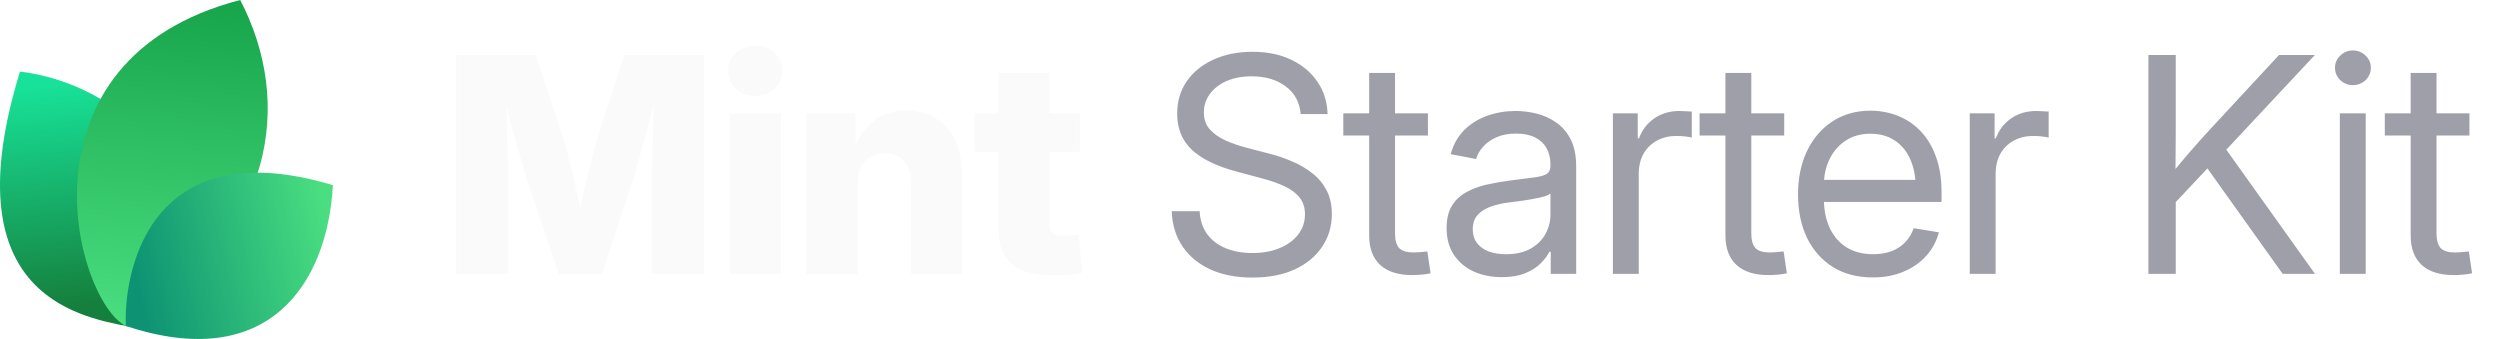
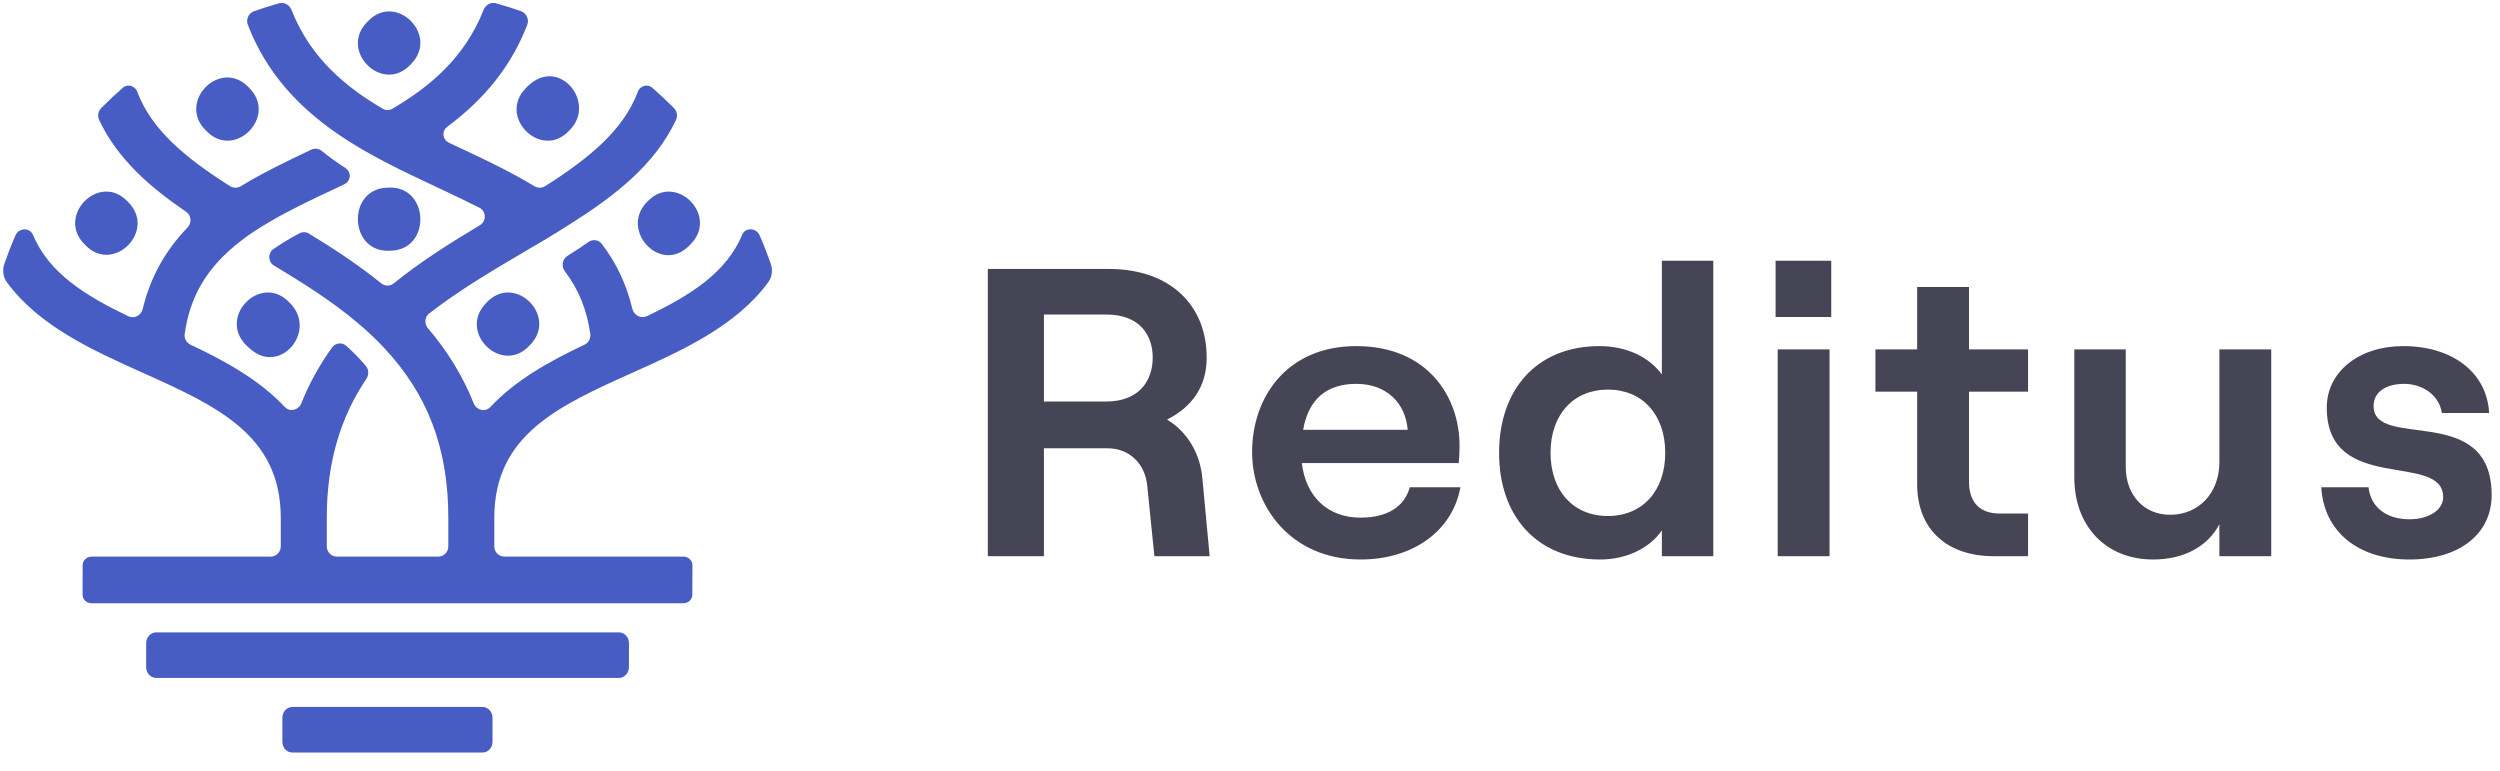
- <svg xmlns="http://www.w3.org/2000/svg" width="177" height="24" viewBox="0 0 177 24" fill="none">
-   <path d="M9.061 23.108C5.268 22.377 -3.391 20.627 1.417 5.064C9.634 6.099 16.973 14.064 9.061 23.108Z" fill="url(#paint0_linear_17557_2145)" />
-   <path d="M8.919 23.094C5.276 21.222 0.784 4.209 17.007 0C20.757 7.193 19.621 16.545 8.919 23.094Z" fill="url(#paint1_linear_17557_2145)" />
-   <path d="M8.914 23.079C8.735 19.882 10.159 9.085 23.57 13.111C23.181 20.123 18.984 26.418 8.914 23.079Z" fill="url(#paint2_linear_17557_2145)" />
-   <path d="M32.301 19.392V3.894H37.938L39.925 9.948C40.036 10.315 40.164 10.787 40.31 11.362C40.462 11.938 40.611 12.552 40.757 13.204C40.91 13.855 41.048 14.483 41.173 15.086C41.305 15.682 41.412 16.192 41.495 16.615H40.695C40.771 16.192 40.871 15.682 40.996 15.086C41.128 14.49 41.267 13.866 41.412 13.214C41.565 12.562 41.714 11.948 41.86 11.373C42.005 10.79 42.133 10.315 42.244 9.948L44.2 3.894H49.848V19.392H46.166V12.704C46.166 12.357 46.173 11.917 46.187 11.383C46.2 10.849 46.214 10.27 46.228 9.646C46.249 9.022 46.266 8.391 46.28 7.753C46.301 7.115 46.311 6.519 46.311 5.964H46.623C46.485 6.561 46.332 7.181 46.166 7.826C45.999 8.471 45.833 9.102 45.666 9.719C45.507 10.336 45.351 10.901 45.198 11.414C45.053 11.928 44.928 12.357 44.824 12.704L42.608 19.392H39.561L37.314 12.704C37.203 12.357 37.072 11.928 36.919 11.414C36.773 10.901 36.614 10.34 36.441 9.729C36.274 9.112 36.104 8.481 35.931 7.836C35.764 7.192 35.608 6.567 35.463 5.964H35.827C35.834 6.512 35.844 7.105 35.858 7.743C35.872 8.374 35.886 9.005 35.9 9.636C35.92 10.26 35.938 10.839 35.952 11.373C35.965 11.907 35.972 12.351 35.972 12.704V19.392H32.301ZM51.668 19.392V8.024H55.288V19.392H51.668ZM53.468 6.786C52.927 6.786 52.473 6.616 52.105 6.276C51.738 5.93 51.554 5.507 51.554 5.007C51.554 4.508 51.738 4.088 52.105 3.749C52.473 3.409 52.927 3.239 53.468 3.239C54.009 3.239 54.463 3.409 54.83 3.749C55.198 4.082 55.382 4.501 55.382 5.007C55.382 5.507 55.198 5.93 54.83 6.276C54.463 6.616 54.009 6.786 53.468 6.786ZM60.708 13.027V19.392H57.088V8.024H60.551L60.593 10.967H60.281C60.593 10.024 61.061 9.268 61.685 8.7C62.309 8.124 63.138 7.836 64.171 7.836C64.975 7.836 65.672 8.017 66.262 8.377C66.851 8.731 67.302 9.234 67.614 9.885C67.933 10.537 68.092 11.307 68.092 12.194V19.392H64.483V12.912C64.483 12.26 64.32 11.754 63.994 11.394C63.675 11.033 63.221 10.853 62.632 10.853C62.25 10.853 61.914 10.936 61.623 11.102C61.332 11.269 61.106 11.515 60.947 11.841C60.787 12.16 60.708 12.555 60.708 13.027ZM76.456 8.024V10.749H69.008V8.024H76.456ZM70.683 5.163H74.292V15.783C74.292 16.102 74.361 16.334 74.5 16.48C74.646 16.625 74.899 16.698 75.259 16.698C75.405 16.698 75.596 16.688 75.831 16.667C76.074 16.646 76.251 16.629 76.362 16.615L76.632 19.309C76.313 19.378 75.963 19.427 75.582 19.455C75.207 19.482 74.836 19.496 74.469 19.496C73.2 19.496 72.25 19.222 71.619 18.674C70.995 18.127 70.683 17.308 70.683 16.22V5.163Z" fill="#FAFAFA" />
-   <path d="M88.667 19.652C87.523 19.652 86.528 19.458 85.682 19.07C84.843 18.681 84.188 18.137 83.716 17.437C83.245 16.736 82.992 15.908 82.957 14.951H84.933C84.968 15.596 85.148 16.14 85.474 16.584C85.8 17.021 86.24 17.354 86.795 17.582C87.35 17.804 87.974 17.915 88.667 17.915C89.388 17.915 90.026 17.801 90.581 17.572C91.143 17.343 91.583 17.024 91.902 16.615C92.228 16.199 92.391 15.717 92.391 15.169C92.391 14.698 92.266 14.306 92.017 13.994C91.767 13.675 91.413 13.408 90.956 13.193C90.498 12.978 89.954 12.787 89.323 12.621L87.502 12.132C86.123 11.765 85.082 11.255 84.382 10.603C83.689 9.944 83.342 9.095 83.342 8.055C83.342 7.174 83.571 6.404 84.028 5.746C84.486 5.087 85.117 4.577 85.921 4.217C86.726 3.849 87.645 3.666 88.678 3.666C89.718 3.666 90.63 3.853 91.413 4.227C92.204 4.602 92.824 5.122 93.275 5.787C93.726 6.446 93.965 7.209 93.993 8.076H92.089C92.013 7.23 91.656 6.574 91.018 6.11C90.387 5.638 89.586 5.403 88.615 5.403C87.95 5.403 87.36 5.513 86.847 5.735C86.341 5.957 85.946 6.262 85.661 6.651C85.377 7.032 85.235 7.469 85.235 7.961C85.235 8.447 85.377 8.849 85.661 9.168C85.946 9.48 86.317 9.74 86.774 9.948C87.232 10.149 87.724 10.319 88.251 10.457L89.884 10.884C90.439 11.023 90.977 11.206 91.496 11.435C92.023 11.657 92.495 11.934 92.911 12.267C93.334 12.593 93.67 12.995 93.92 13.474C94.17 13.945 94.294 14.504 94.294 15.149C94.294 16.015 94.066 16.788 93.608 17.468C93.157 18.148 92.512 18.681 91.673 19.07C90.834 19.458 89.832 19.652 88.667 19.652ZM101.097 8.024V9.594H95.106V8.024H101.097ZM96.937 5.163H98.767V16.521C98.767 17 98.865 17.347 99.059 17.562C99.26 17.77 99.6 17.874 100.078 17.874C100.21 17.874 100.366 17.867 100.546 17.853C100.733 17.832 100.903 17.815 101.056 17.801L101.285 19.351C101.097 19.392 100.886 19.423 100.65 19.444C100.414 19.465 100.189 19.475 99.974 19.475C98.996 19.475 98.244 19.236 97.717 18.758C97.197 18.272 96.937 17.579 96.937 16.677V5.163ZM106.33 19.621C105.595 19.621 104.932 19.489 104.343 19.226C103.754 18.955 103.285 18.564 102.939 18.05C102.592 17.53 102.419 16.896 102.419 16.147C102.419 15.495 102.547 14.965 102.804 14.556C103.06 14.146 103.403 13.828 103.833 13.599C104.263 13.363 104.742 13.186 105.269 13.068C105.796 12.95 106.333 12.857 106.881 12.787C107.574 12.69 108.132 12.617 108.555 12.569C108.978 12.52 109.287 12.441 109.481 12.33C109.675 12.212 109.772 12.014 109.772 11.737V11.654C109.772 11.203 109.679 10.815 109.492 10.489C109.311 10.163 109.041 9.91 108.68 9.729C108.32 9.549 107.872 9.459 107.338 9.459C106.805 9.459 106.34 9.546 105.945 9.719C105.556 9.892 105.241 10.118 104.998 10.395C104.755 10.665 104.593 10.953 104.509 11.258L102.71 10.915C102.897 10.222 103.22 9.65 103.677 9.199C104.135 8.748 104.679 8.412 105.31 8.19C105.941 7.968 106.607 7.857 107.307 7.857C107.8 7.857 108.295 7.92 108.795 8.044C109.301 8.169 109.765 8.381 110.188 8.679C110.611 8.97 110.951 9.369 111.208 9.875C111.464 10.374 111.593 11.005 111.593 11.768V19.392H109.793V17.822H109.7C109.568 18.085 109.363 18.359 109.086 18.643C108.809 18.921 108.444 19.153 107.994 19.34C107.543 19.527 106.988 19.621 106.33 19.621ZM106.621 17.998C107.321 17.998 107.904 17.867 108.368 17.603C108.84 17.333 109.19 16.986 109.419 16.563C109.654 16.133 109.772 15.682 109.772 15.211V13.692C109.703 13.769 109.554 13.841 109.325 13.911C109.096 13.973 108.829 14.032 108.524 14.088C108.226 14.143 107.921 14.192 107.609 14.233C107.304 14.275 107.033 14.309 106.798 14.337C106.354 14.393 105.938 14.49 105.549 14.628C105.168 14.76 104.86 14.954 104.624 15.211C104.388 15.467 104.27 15.811 104.27 16.241C104.27 16.615 104.367 16.934 104.561 17.198C104.762 17.461 105.04 17.662 105.393 17.801C105.747 17.933 106.156 17.998 106.621 17.998ZM114.193 19.392V8.024H115.951V9.792H116.045C116.253 9.209 116.61 8.741 117.116 8.388C117.622 8.034 118.219 7.857 118.905 7.857C119.058 7.857 119.217 7.864 119.384 7.878C119.55 7.885 119.682 7.892 119.779 7.899V9.74C119.716 9.719 119.578 9.695 119.363 9.667C119.155 9.639 118.922 9.625 118.666 9.625C118.174 9.625 117.726 9.733 117.324 9.948C116.922 10.163 116.603 10.471 116.367 10.874C116.138 11.276 116.024 11.758 116.024 12.319V19.392H114.193ZM126.322 8.024V9.594H120.33V8.024H126.322ZM122.161 5.163H123.992V16.521C123.992 17 124.089 17.347 124.283 17.562C124.484 17.77 124.824 17.874 125.302 17.874C125.434 17.874 125.59 17.867 125.77 17.853C125.958 17.832 126.127 17.815 126.28 17.801L126.509 19.351C126.322 19.392 126.11 19.423 125.874 19.444C125.639 19.465 125.413 19.475 125.198 19.475C124.221 19.475 123.468 19.236 122.941 18.758C122.421 18.272 122.161 17.579 122.161 16.677V5.163ZM132.604 19.642C131.502 19.642 130.555 19.396 129.765 18.903C128.974 18.404 128.364 17.714 127.934 16.834C127.511 15.946 127.3 14.927 127.3 13.775C127.3 12.611 127.511 11.584 127.934 10.697C128.364 9.802 128.964 9.102 129.734 8.596C130.51 8.089 131.408 7.836 132.428 7.836C133.1 7.836 133.738 7.954 134.341 8.19C134.952 8.426 135.489 8.783 135.954 9.261C136.425 9.74 136.793 10.343 137.056 11.071C137.327 11.792 137.462 12.645 137.462 13.63V14.296H128.433V12.735H136.463L135.631 13.297C135.631 12.541 135.506 11.876 135.257 11.3C135.007 10.725 134.643 10.277 134.165 9.958C133.686 9.632 133.107 9.469 132.428 9.469C131.748 9.469 131.162 9.632 130.67 9.958C130.177 10.284 129.796 10.725 129.526 11.279C129.262 11.827 129.13 12.441 129.13 13.12V14.046C129.13 14.864 129.273 15.572 129.557 16.168C129.841 16.757 130.243 17.211 130.763 17.53C131.283 17.842 131.901 17.998 132.615 17.998C133.093 17.998 133.523 17.929 133.905 17.79C134.293 17.645 134.619 17.433 134.882 17.156C135.153 16.879 135.354 16.546 135.486 16.157L137.275 16.449C137.108 17.08 136.81 17.634 136.38 18.113C135.95 18.591 135.413 18.966 134.768 19.236C134.123 19.507 133.402 19.642 132.604 19.642ZM139.459 19.392V8.024H141.217V9.792H141.311C141.519 9.209 141.876 8.741 142.382 8.388C142.888 8.034 143.485 7.857 144.171 7.857C144.324 7.857 144.483 7.864 144.649 7.878C144.816 7.885 144.948 7.892 145.045 7.899V9.74C144.982 9.719 144.844 9.695 144.629 9.667C144.421 9.639 144.188 9.625 143.932 9.625C143.439 9.625 142.992 9.733 142.59 9.948C142.188 10.163 141.869 10.471 141.633 10.874C141.404 11.276 141.29 11.758 141.29 12.319V19.392H139.459ZM153.429 14.961V12.715C153.783 12.257 154.136 11.82 154.49 11.404C154.844 10.981 155.204 10.565 155.572 10.156C155.939 9.74 156.314 9.327 156.695 8.918L161.355 3.894H163.893L157.277 10.967H157.184L153.429 14.961ZM152.108 19.392V3.894H154.043V9.241L154.022 12.559L154.043 13.505V19.392H152.108ZM161.615 19.392L155.967 11.477L157.173 9.969L163.903 19.392H161.615ZM165.661 19.392V8.024H167.492V19.392H165.661ZM166.587 6.027C166.24 6.027 165.942 5.909 165.692 5.673C165.443 5.43 165.318 5.139 165.318 4.799C165.318 4.459 165.443 4.172 165.692 3.936C165.942 3.693 166.24 3.572 166.587 3.572C166.934 3.572 167.232 3.693 167.482 3.936C167.731 4.172 167.856 4.459 167.856 4.799C167.856 5.139 167.731 5.43 167.482 5.673C167.232 5.909 166.934 6.027 166.587 6.027ZM174.836 8.024V9.594H168.844V8.024H174.836ZM170.675 5.163H172.506V16.521C172.506 17 172.603 17.347 172.797 17.562C172.998 17.77 173.338 17.874 173.816 17.874C173.948 17.874 174.104 17.867 174.284 17.853C174.472 17.832 174.641 17.815 174.794 17.801L175.023 19.351C174.836 19.392 174.624 19.423 174.388 19.444C174.153 19.465 173.927 19.475 173.712 19.475C172.735 19.475 171.982 19.236 171.455 18.758C170.935 18.272 170.675 17.579 170.675 16.677V5.163Z" fill="#9F9FA9" />
-   <defs>
-     <linearGradient id="paint0_linear_17557_2145" x1="3.776" y1="5.916" x2="5.232" y2="21.559" gradientUnits="userSpaceOnUse">
-       <stop stop-color="#18E299" />
-       <stop offset="1" stop-color="#15803D" />
-     </linearGradient>
-     <linearGradient id="paint1_linear_17557_2145" x1="12.171" y1="-0.718" x2="10.19" y2="22.983" gradientUnits="userSpaceOnUse">
-       <stop stop-color="#16A34A" />
-       <stop offset="1" stop-color="#4ADE80" />
-     </linearGradient>
-     <linearGradient id="paint2_linear_17557_2145" x1="23.133" y1="15.353" x2="9.338" y2="18.52" gradientUnits="userSpaceOnUse">
-       <stop stop-color="#4ADE80" />
-       <stop offset="1" stop-color="#0D9373" />
-     </linearGradient>
-   </defs>
+ <svg xmlns="http://www.w3.org/2000/svg" width="120" height="37" viewBox="0 0 120 37" fill="none">
+   <g id="Blue_on_white">
+     <g id="g10">
+       <g id="g12">
+         <g id="g14 Clipped">
+           <g id="g14">
+             <g id="Group 6">
+               <path id="path22" fill-rule="evenodd" clip-rule="evenodd" d="M11.701 16.442C11.745 16.494 11.791 16.544 11.84 16.593C11.953 16.708 12.076 16.808 12.205 16.897C13.571 17.815 15.087 15.941 14.031 14.672C13.986 14.62 13.94 14.568 13.892 14.518C13.843 14.469 13.793 14.423 13.741 14.379C12.437 13.268 10.603 15.121 11.701 16.442" fill="#475DC4" />
+               <path id="path26" fill-rule="evenodd" clip-rule="evenodd" d="M4.08 11.75C4.128 11.799 4.179 11.846 4.23 11.891C5.535 13.002 7.367 11.145 6.268 9.827C6.226 9.774 6.179 9.724 6.132 9.675C6.083 9.627 6.034 9.581 5.983 9.537C4.679 8.425 2.845 10.278 3.942 11.599C3.986 11.65 4.032 11.701 4.08 11.75" fill="#475DC4" />
+               <path id="path30" fill-rule="evenodd" clip-rule="evenodd" d="M9.892 6.274C9.94 6.323 9.991 6.37 10.042 6.413C11.347 7.524 13.179 5.668 12.08 4.349C12.038 4.297 11.992 4.247 11.944 4.198C11.895 4.149 11.846 4.103 11.795 4.06C10.491 2.947 8.657 4.802 9.753 6.122C9.797 6.174 9.844 6.225 9.892 6.274" fill="#475DC4" />
+               <path id="path34" fill-rule="evenodd" clip-rule="evenodd" d="M19.571 3.228C19.622 3.184 19.671 3.136 19.719 3.087C19.767 3.037 19.812 2.985 19.855 2.932C20.933 1.595 19.07 -0.23 17.783 0.903C17.732 0.947 17.684 0.994 17.636 1.043C17.589 1.093 17.543 1.144 17.5 1.197C16.423 2.533 18.284 4.359 19.571 3.228" fill="#475DC4" />
+               <path id="path38" fill-rule="evenodd" clip-rule="evenodd" d="M25.253 4.215C25.205 4.264 25.161 4.315 25.118 4.367C24.04 5.704 25.901 7.531 27.187 6.4C27.239 6.355 27.289 6.307 27.336 6.257C27.377 6.215 27.415 6.172 27.451 6.127C28.47 4.896 27.032 3.035 25.676 3.869C25.521 3.963 25.382 4.08 25.253 4.215" fill="#475DC4" />
+               <path id="path42" fill-rule="evenodd" clip-rule="evenodd" d="M31.205 9.551C31.154 9.595 31.106 9.642 31.058 9.691C31.027 9.724 30.998 9.755 30.97 9.789C29.861 11.082 31.588 13.003 32.916 11.94C32.995 11.877 33.07 11.809 33.14 11.735C33.189 11.685 33.234 11.633 33.277 11.58C34.354 10.244 32.492 8.419 31.205 9.551" fill="#475DC4" />
+               <path id="path46" fill-rule="evenodd" clip-rule="evenodd" d="M23.491 14.393C23.44 14.438 23.391 14.485 23.344 14.534C23.297 14.583 23.252 14.635 23.209 14.688C22.13 16.024 23.991 17.851 25.279 16.72C25.33 16.674 25.379 16.627 25.427 16.577C25.474 16.528 25.52 16.476 25.563 16.423C26.64 15.086 24.777 13.261 23.491 14.393" fill="#475DC4" />
+               <path id="path50" fill-rule="evenodd" clip-rule="evenodd" d="M18.52 12.035C18.588 12.039 18.658 12.039 18.728 12.037C18.797 12.034 18.865 12.028 18.934 12.019C20.652 11.807 20.561 9.097 18.832 9.007C18.765 9.003 18.696 9.002 18.627 9.005C18.558 9.007 18.49 9.013 18.422 9.021C16.704 9.233 16.792 11.942 18.52 12.035" fill="#475DC4" />
+               <path id="path54" fill-rule="evenodd" clip-rule="evenodd" d="M29.709 32.54H7.494C7.229 32.54 7.015 32.308 7.015 32.022L7.018 30.872C7.018 30.585 7.232 30.354 7.497 30.354L29.712 30.354C29.977 30.354 30.191 30.585 30.191 30.872L30.189 32.022C30.189 32.308 29.974 32.54 29.709 32.54" fill="#475DC4" />
+               <path id="path62" fill-rule="evenodd" clip-rule="evenodd" d="M23.162 36.122H14.033C13.767 36.122 13.554 35.891 13.554 35.604V34.453C13.554 34.166 13.767 33.934 14.033 33.934H23.162C23.427 33.934 23.641 34.166 23.641 34.453V35.604C23.641 35.891 23.427 36.122 23.162 36.122" fill="#475DC4" />
+               <path id="path58" fill-rule="evenodd" clip-rule="evenodd" d="M37.001 12.676C36.839 12.206 36.658 11.744 36.46 11.292C36.303 10.929 35.779 10.903 35.626 11.269C34.861 13.095 33.135 14.179 31.055 15.174C30.763 15.314 30.427 15.134 30.35 14.814C30.075 13.66 29.592 12.63 28.886 11.707C28.735 11.508 28.452 11.469 28.249 11.614C27.969 11.811 27.622 12.045 27.236 12.284C26.982 12.443 26.934 12.785 27.116 13.025C27.778 13.898 28.177 14.884 28.335 16.038C28.364 16.249 28.246 16.457 28.055 16.546C26.393 17.331 24.753 18.236 23.532 19.541C23.289 19.799 22.873 19.693 22.74 19.362C22.219 18.06 21.485 16.86 20.542 15.756C20.36 15.544 20.379 15.219 20.599 15.048C21.992 13.964 23.562 13.031 25.089 12.132L25.449 11.918C25.622 11.818 25.796 11.714 25.973 11.615C26.468 11.316 26.997 10.999 27.496 10.673C29.503 9.398 31.436 7.912 32.45 5.754C32.539 5.567 32.496 5.335 32.35 5.188C32.001 4.837 31.64 4.5 31.268 4.176C31.201 4.137 31.125 4.109 31.043 4.109C30.854 4.109 30.695 4.221 30.626 4.379C30.619 4.395 30.612 4.411 30.607 4.428C29.924 6.222 28.333 7.562 26.174 8.931C26.013 9.033 25.808 9.034 25.645 8.936C24.464 8.218 23.179 7.612 21.931 7.031L21.543 6.847C21.375 6.766 21.286 6.604 21.286 6.44C21.286 6.31 21.343 6.177 21.463 6.089C23.318 4.712 24.573 3.108 25.309 1.185C25.408 0.927 25.267 0.628 25.011 0.536C24.615 0.397 24.212 0.27 23.805 0.158C23.561 0.089 23.309 0.232 23.214 0.47C22.289 2.823 20.558 4.203 18.842 5.215C18.694 5.303 18.512 5.303 18.363 5.215C16.646 4.203 14.917 2.825 13.989 0.471C13.896 0.233 13.643 0.09 13.398 0.158C12.991 0.271 12.589 0.398 12.193 0.539C11.934 0.629 11.797 0.927 11.894 1.184C12.757 3.432 14.32 5.243 16.72 6.766C17.241 7.098 17.818 7.429 18.483 7.775C19.282 8.192 20.084 8.569 20.971 8.986C20.978 8.988 20.988 8.992 20.994 8.995L21.008 9.004C21.012 9.006 21.015 9.008 21.019 9.01C21.711 9.334 22.378 9.649 23.011 9.97C23.347 10.139 23.356 10.618 23.033 10.811C21.663 11.63 20.214 12.539 18.899 13.603C18.723 13.745 18.479 13.744 18.302 13.602C17.165 12.681 15.94 11.887 14.822 11.209C14.688 11.127 14.518 11.124 14.378 11.197C13.883 11.455 13.463 11.721 13.125 11.955C12.842 12.15 12.86 12.573 13.156 12.748C14.605 13.617 15.995 14.503 17.206 15.531C17.669 15.925 18.065 16.3 18.416 16.675C20.531 18.919 21.519 21.519 21.519 24.854V26.227C21.519 26.498 21.303 26.717 21.034 26.717L16.17 26.717C15.902 26.717 15.686 26.498 15.686 26.227V24.821C15.691 22.244 16.315 20.071 17.582 18.191C17.711 17.998 17.709 17.739 17.558 17.561C17.224 17.168 16.898 16.847 16.621 16.601C16.413 16.416 16.101 16.453 15.939 16.679C15.334 17.519 14.844 18.409 14.464 19.357C14.332 19.688 13.914 19.795 13.672 19.536C12.447 18.233 10.806 17.326 9.146 16.546C8.955 16.458 8.836 16.249 8.865 16.038C9.112 14.209 9.96 12.806 11.525 11.593C11.949 11.255 12.452 10.928 13.052 10.584C14.025 10.021 15.091 9.519 16.222 8.99L16.51 8.853C16.524 8.847 16.537 8.841 16.549 8.833C16.692 8.757 16.788 8.611 16.788 8.44C16.788 8.284 16.709 8.149 16.588 8.068C16.124 7.774 15.74 7.486 15.449 7.247C15.305 7.13 15.113 7.103 14.946 7.182C13.802 7.722 12.643 8.28 11.564 8.935C11.401 9.034 11.196 9.033 11.035 8.931C8.871 7.56 7.278 6.218 6.595 4.423C6.592 4.408 6.586 4.394 6.58 4.379C6.51 4.221 6.349 4.109 6.163 4.109C6.081 4.109 6.007 4.137 5.939 4.175C5.567 4.499 5.206 4.835 4.858 5.186C4.712 5.333 4.669 5.568 4.758 5.756C5.64 7.635 7.216 8.998 8.93 10.163C9.187 10.337 9.215 10.695 9 10.92C7.921 12.042 7.208 13.337 6.851 14.83C6.777 15.14 6.449 15.317 6.163 15.181C4.079 14.185 2.348 13.1 1.58 11.271C1.425 10.906 0.903 10.932 0.744 11.296C0.549 11.742 0.371 12.198 0.209 12.662C0.106 12.961 0.149 13.303 0.336 13.558C1.877 15.649 4.444 16.813 6.814 17.876C10.384 19.48 13.468 20.864 13.477 24.838V26.227C13.477 26.498 13.26 26.717 12.992 26.717H9.612H4.401C4.161 26.717 3.967 26.902 3.967 27.127L3.963 28.548C3.963 28.774 4.156 28.957 4.396 28.957L32.798 28.957C33.037 28.957 33.231 28.774 33.231 28.548L33.237 27.127C33.237 26.902 33.042 26.717 32.803 26.717H31.34H24.211C23.943 26.717 23.726 26.498 23.726 26.227V24.858C23.726 20.867 26.814 19.481 30.391 17.876C32.767 16.811 35.338 15.644 36.879 13.543C37.06 13.297 37.101 12.966 37.001 12.676" fill="#475DC4" />
+             </g>
+             <path id="path66" fill-rule="evenodd" clip-rule="evenodd" d="M115.652 26.856C113.183 26.856 111.544 25.516 111.422 23.389H113.689C113.79 24.335 114.539 24.925 115.652 24.925C116.624 24.925 117.272 24.453 117.272 23.862C117.272 21.656 111.685 23.763 111.685 19.568C111.685 17.835 113.244 16.613 115.349 16.613C117.737 16.613 119.377 17.894 119.478 19.824H117.211C117.069 18.898 116.199 18.425 115.409 18.425C114.519 18.425 113.932 18.819 113.932 19.489C113.932 21.636 119.599 19.272 119.599 23.763C119.599 25.635 118.041 26.856 115.652 26.856V26.856ZM109.019 16.771V26.698H106.53V25.162C105.963 26.245 104.809 26.856 103.352 26.856C101.065 26.856 99.567 25.241 99.567 22.916V16.771H102.036V22.404C102.036 23.763 102.907 24.709 104.162 24.709C105.558 24.709 106.53 23.645 106.53 22.188V16.771H109.019ZM92.023 13.777H94.513V16.771H97.347V18.8H94.513V23.133C94.513 24.138 95.059 24.65 95.99 24.65H97.347V26.698H95.707C93.48 26.698 92.023 25.438 92.023 23.232V18.8H90.02V16.771H92.023V13.777ZM85.329 16.771H87.819V26.698H85.329V16.771ZM85.228 12.516H87.9V15.215H85.228V12.516ZM77.178 24.768C78.838 24.768 79.931 23.567 79.931 21.735C79.931 19.903 78.838 18.701 77.178 18.701C75.519 18.701 74.426 19.903 74.426 21.735C74.426 23.567 75.519 24.768 77.178 24.768V24.768ZM76.814 26.856C73.758 26.856 71.956 24.768 71.956 21.735C71.956 18.701 73.758 16.613 76.774 16.613C78.109 16.613 79.182 17.165 79.769 17.972V12.516H82.238V26.698H79.769V25.457C79.182 26.324 78.049 26.856 76.814 26.856V26.856ZM65.1 18.425C63.704 18.425 62.814 19.134 62.55 20.631L67.57 20.631C67.469 19.371 66.578 18.425 65.1 18.425V18.425ZM67.671 23.389H70.1C69.715 25.497 67.813 26.856 65.303 26.856C61.963 26.856 60.101 24.295 60.101 21.695C60.101 19.075 61.761 16.613 65.1 16.613C68.521 16.613 70.059 19.036 70.059 21.4C70.059 21.735 70.039 22.03 70.019 22.227L62.489 22.227C62.672 23.822 63.724 24.847 65.303 24.847C66.578 24.847 67.408 24.335 67.671 23.389V23.389ZM50.108 15.097V19.272H53.103C54.682 19.272 55.33 18.268 55.33 17.165C55.33 16.061 54.682 15.097 53.103 15.097H50.108ZM57.719 23.015L58.063 26.698H55.411L55.067 23.311C54.966 22.266 54.217 21.518 53.165 21.518H50.108V26.698H47.416V12.91H53.225C56.18 12.91 57.921 14.663 57.921 17.165C57.921 18.583 57.192 19.548 56.018 20.139C56.99 20.73 57.617 21.754 57.719 23.015V23.015Z" fill="#464555" />
+           </g>
+         </g>
+       </g>
+     </g>
+   </g>
</svg>
